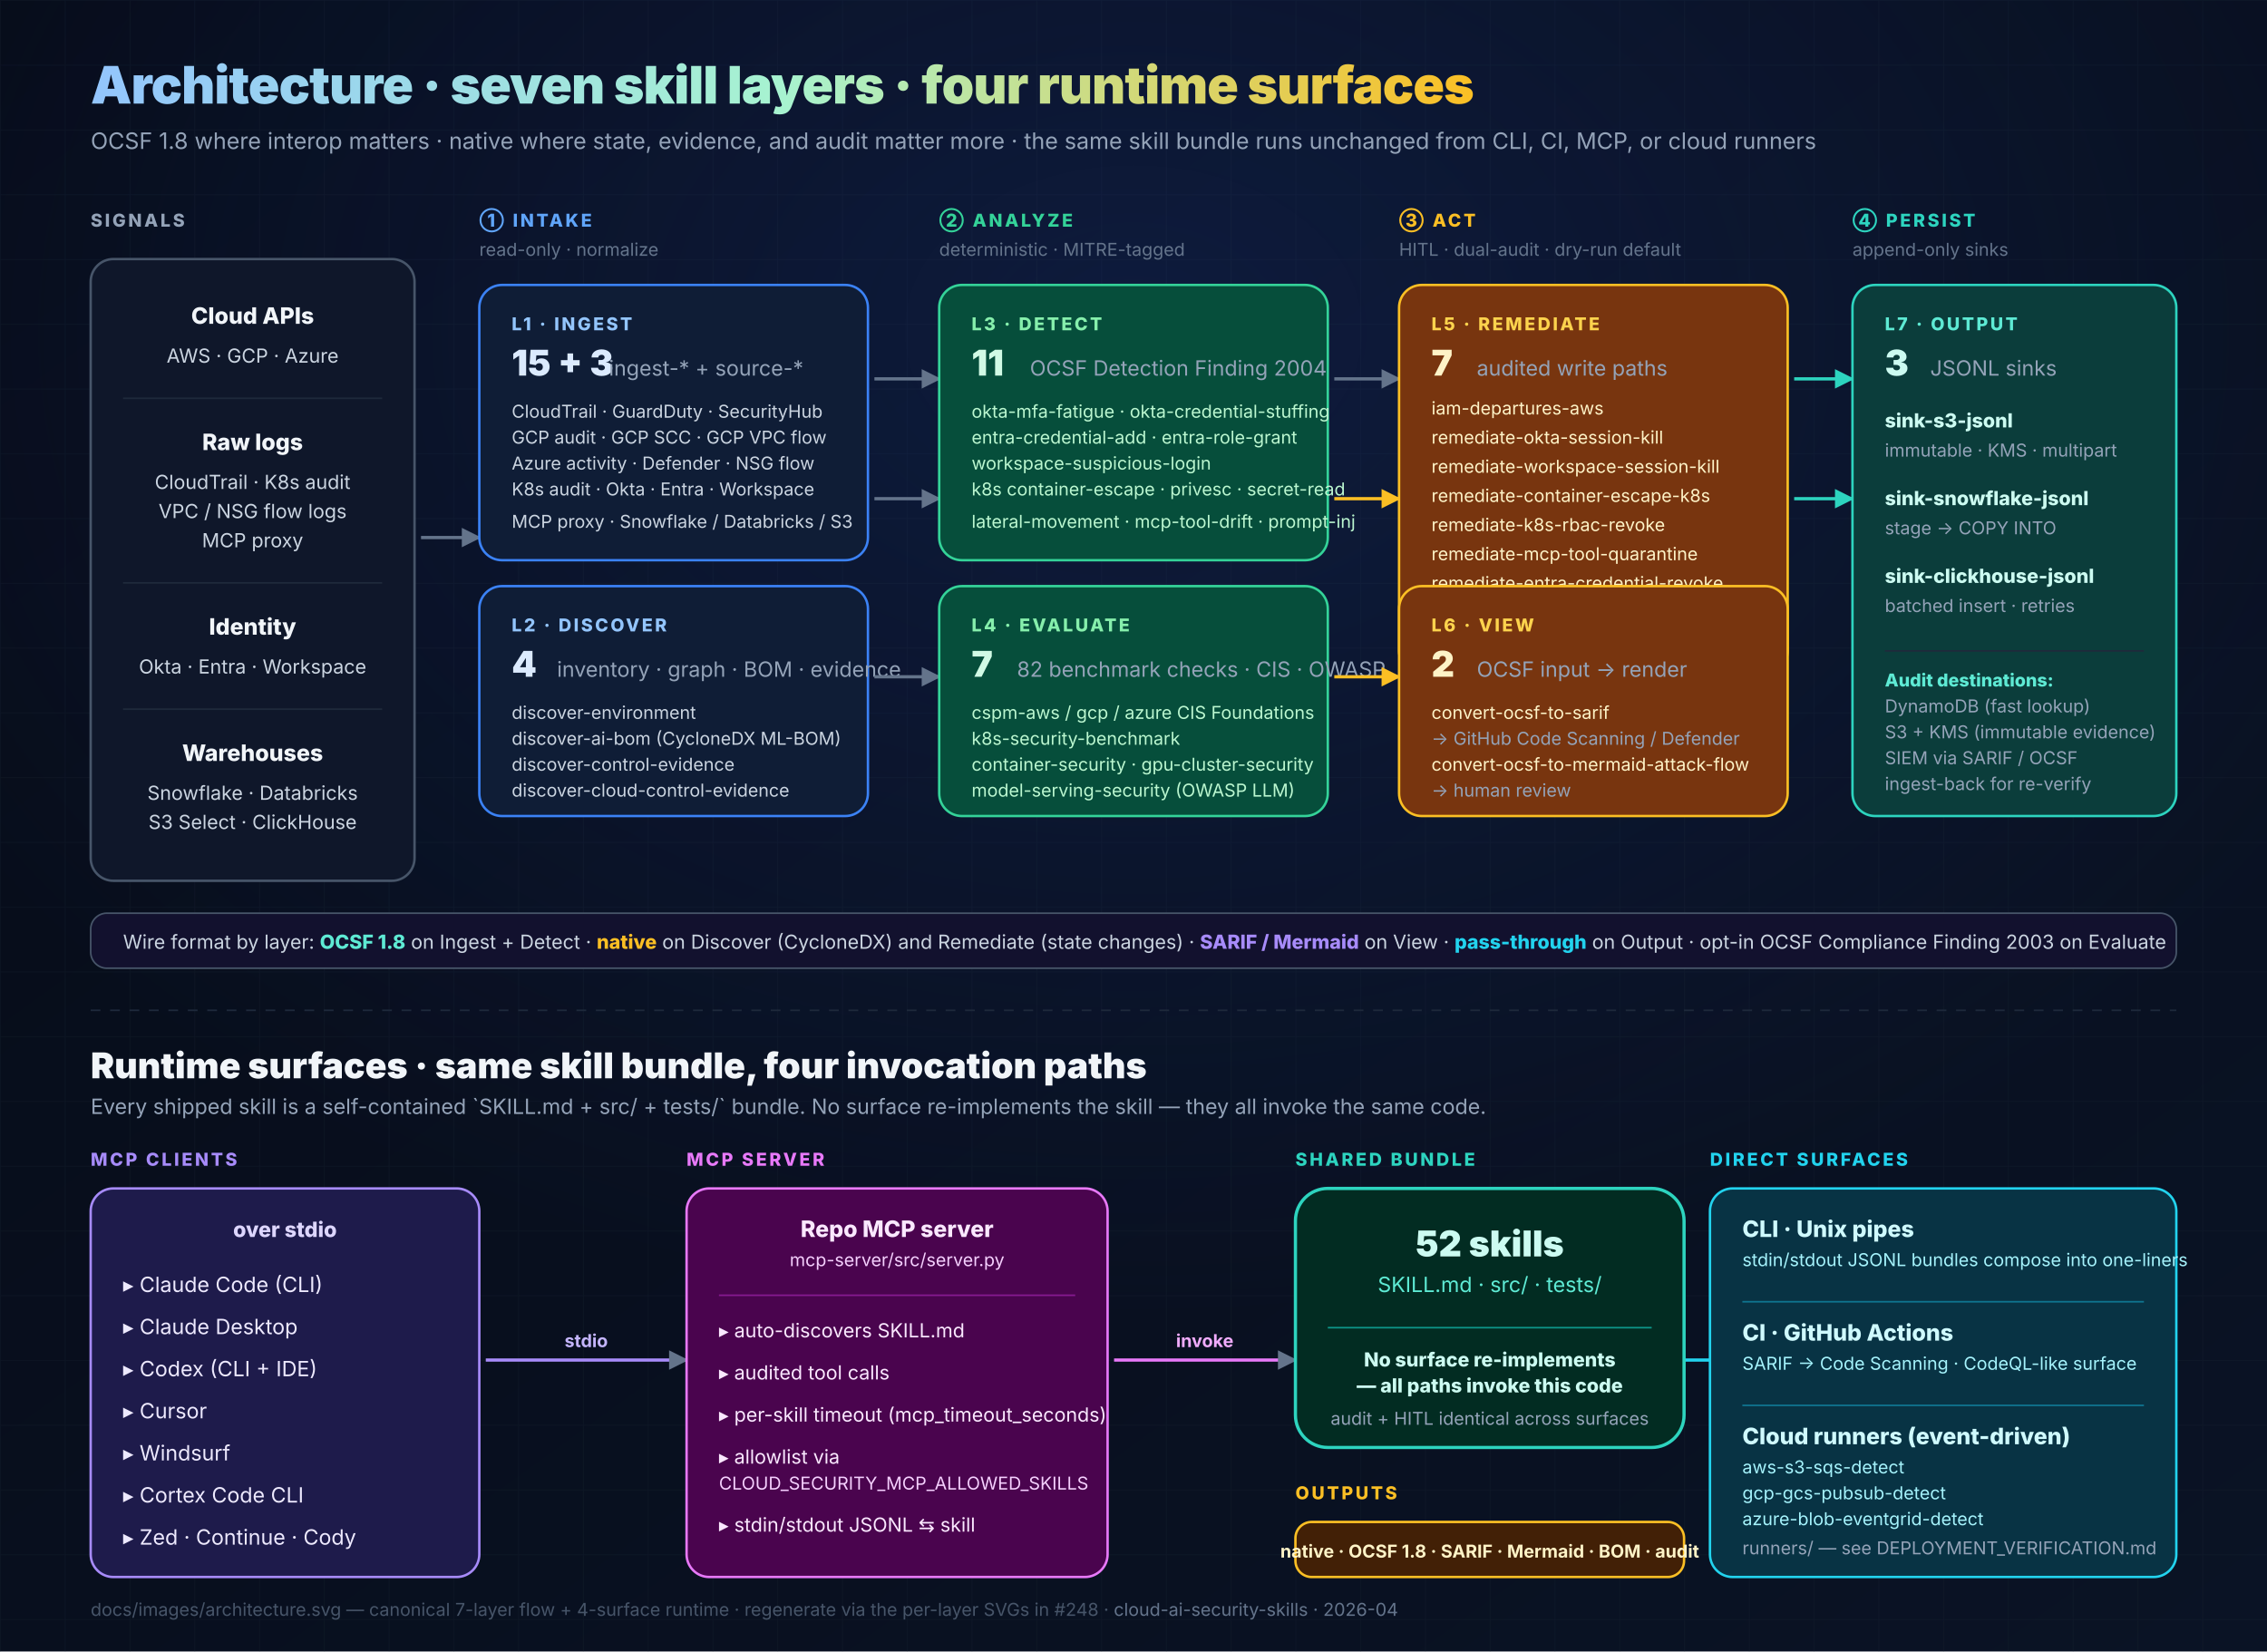
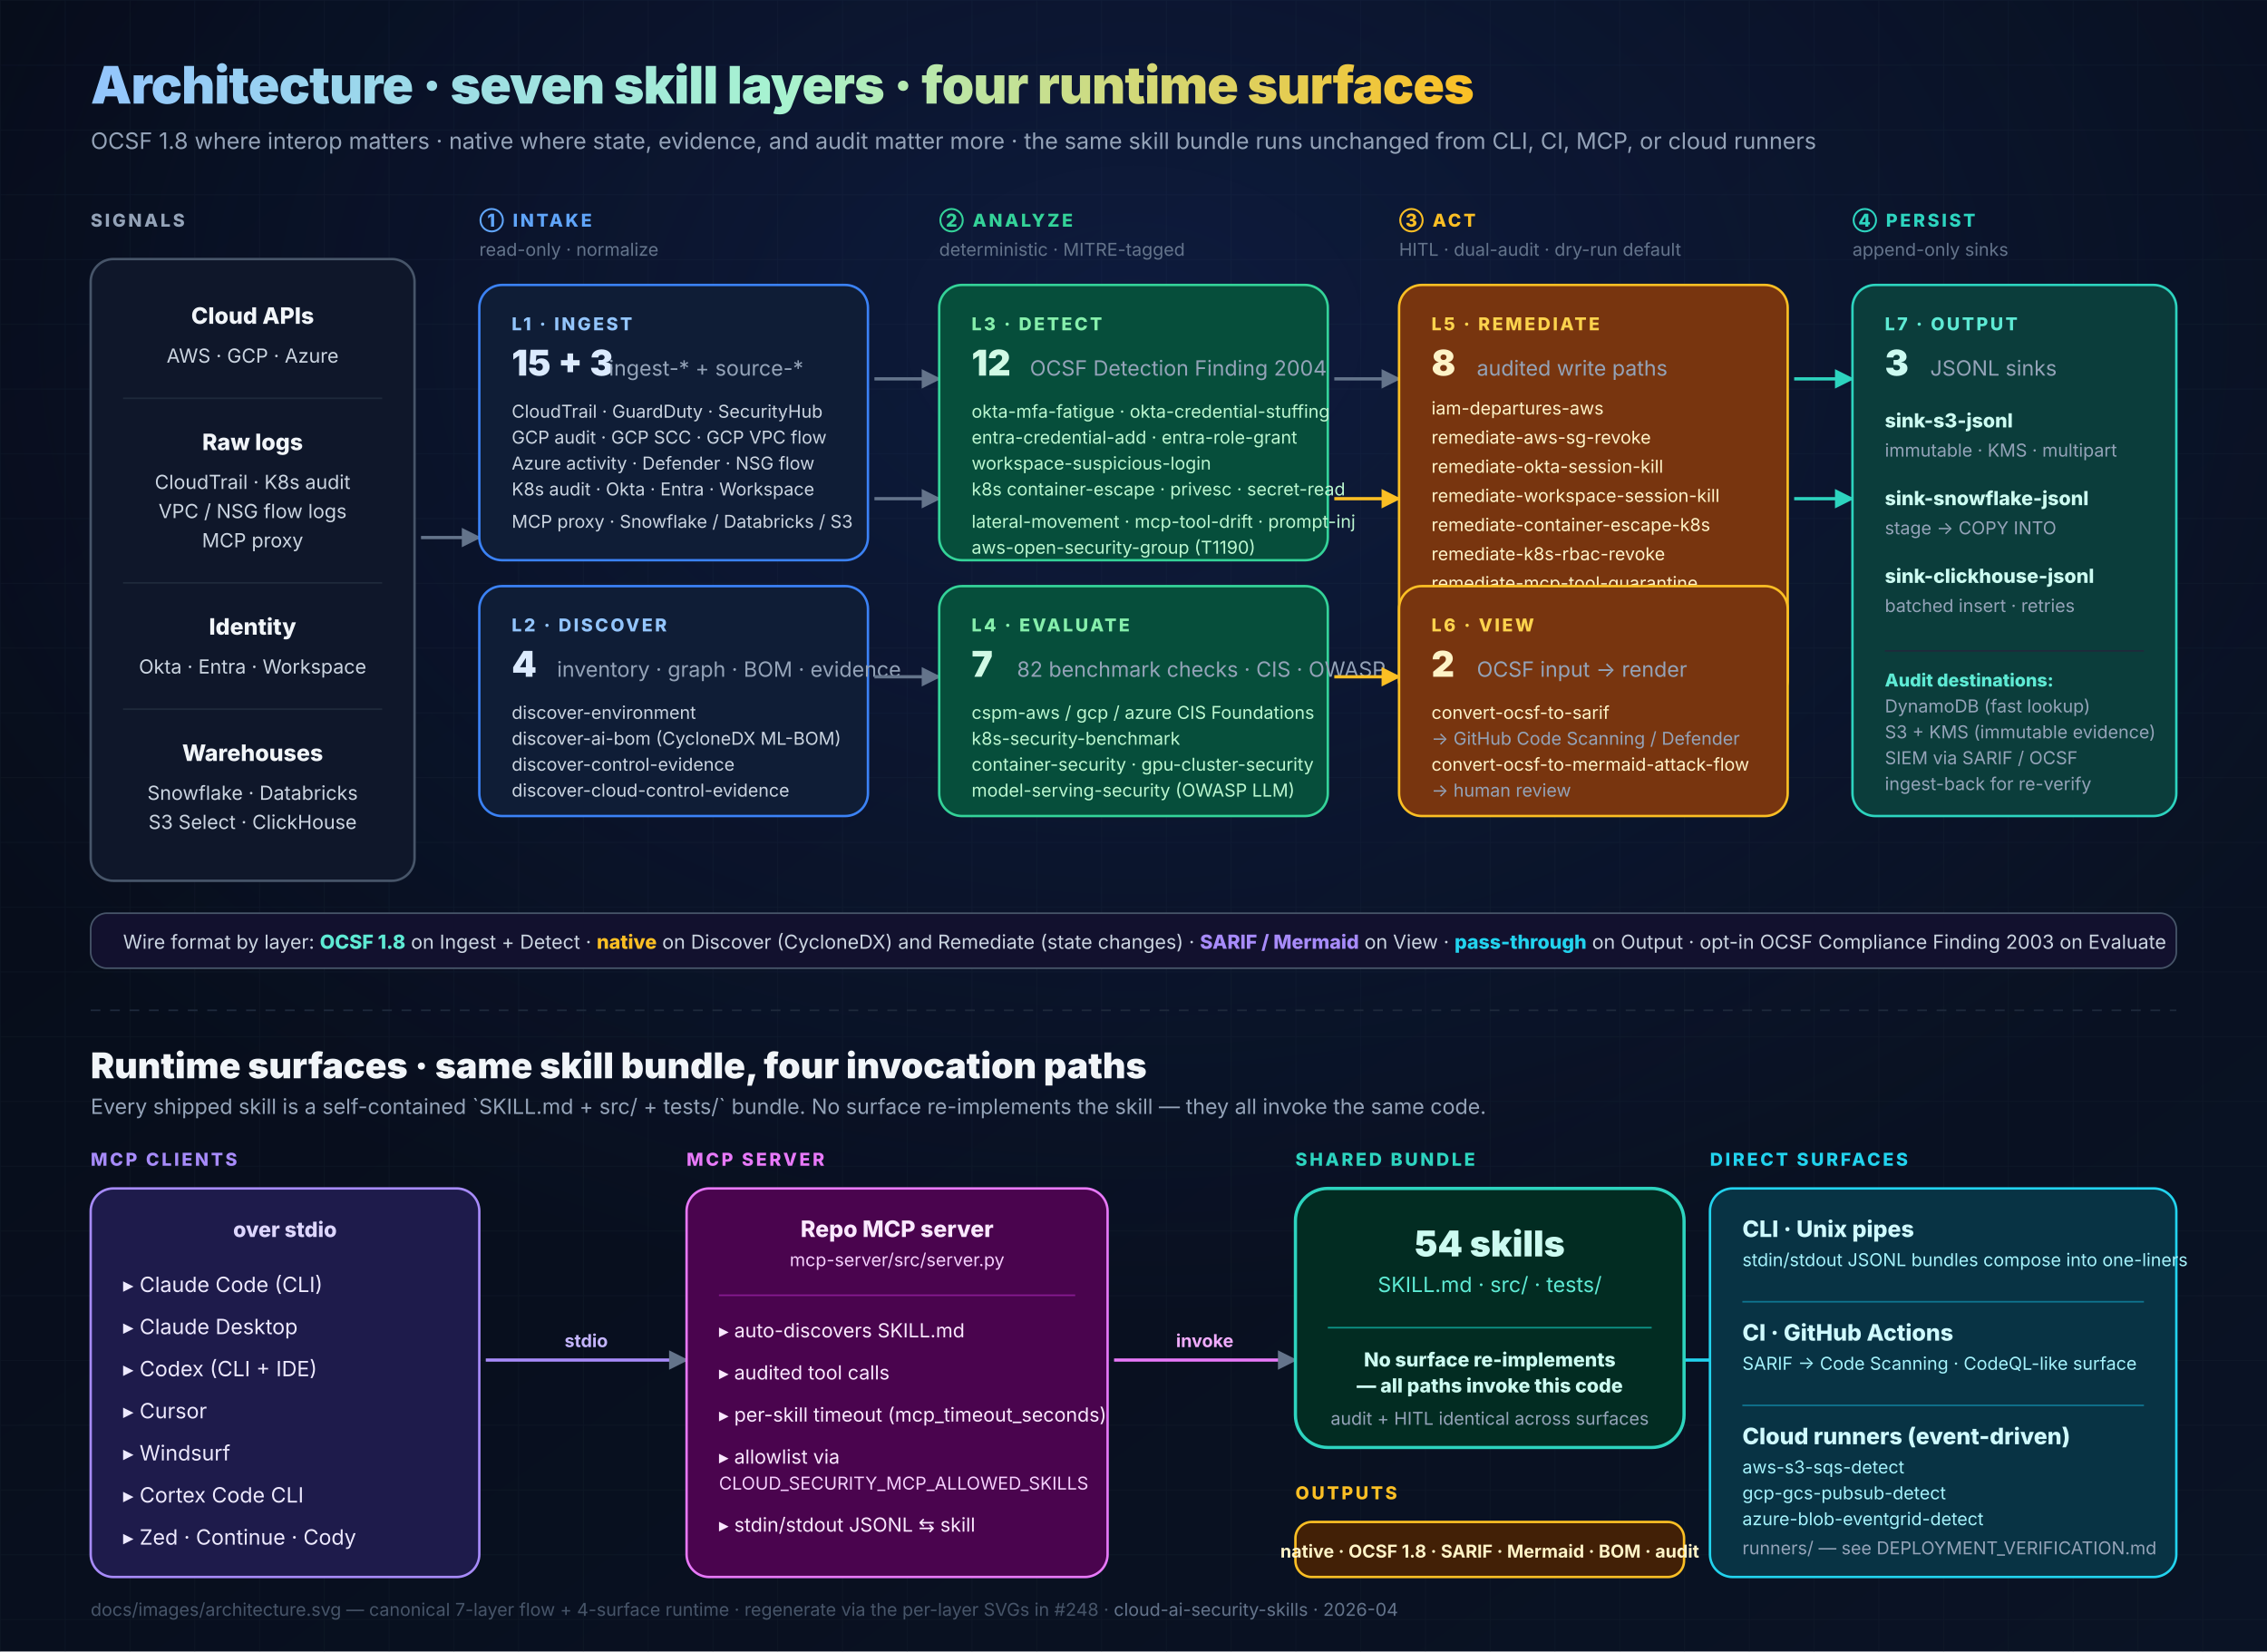
<svg xmlns="http://www.w3.org/2000/svg" width="1400" height="1020" viewBox="0 0 1400 1020" role="img" aria-labelledby="arch-title arch-desc">
  <defs>
    <linearGradient id="archBg" x1="0" y1="0" x2="1" y2="1">
      <stop offset="0%" stop-color="#060b17" />
      <stop offset="100%" stop-color="#0a1325" />
    </linearGradient>
    <radialGradient id="archGlow" cx="50%" cy="20%" r="60%">
      <stop offset="0%" stop-color="#1e3a8a" stop-opacity="0.3" />
      <stop offset="100%" stop-color="#1e3a8a" stop-opacity="0" />
    </radialGradient>
    <linearGradient id="archTitle" x1="0" y1="0" x2="1" y2="0">
      <stop offset="0%" stop-color="#93c5fd" />
      <stop offset="50%" stop-color="#a7f3d0" />
      <stop offset="100%" stop-color="#fbbf24" />
    </linearGradient>
    <pattern id="archGrid" x="0" y="0" width="40" height="40" patternUnits="userSpaceOnUse">
      <path d="M40 0H0V40" fill="none" stroke="#1e293b" stroke-opacity="0.25" stroke-width="1" />
    </pattern>
    <marker id="archArrow" viewBox="0 0 10 10" refX="9" refY="5" markerWidth="6" markerHeight="6" orient="auto">
      <path d="M 0 0 L 10 5 L 0 10 z" fill="#64748b" />
    </marker>
    <marker id="archArrowAmber" viewBox="0 0 10 10" refX="9" refY="5" markerWidth="6" markerHeight="6" orient="auto">
      <path d="M 0 0 L 10 5 L 0 10 z" fill="#fbbf24" />
    </marker>
    <marker id="archArrowTeal" viewBox="0 0 10 10" refX="9" refY="5" markerWidth="6" markerHeight="6" orient="auto">
      <path d="M 0 0 L 10 5 L 0 10 z" fill="#2dd4bf" />
    </marker>
  </defs>
  <rect width="1400" height="1020" fill="url(#archBg)" />
  <rect width="1400" height="1020" fill="url(#archGrid)" />
  <rect width="1400" height="1020" fill="url(#archGlow)" />
  <g font-family="Inter, system-ui, sans-serif">
    <text x="56" y="64" font-size="32" font-weight="900" fill="url(#archTitle)" letter-spacing="-0.5">
      Architecture · seven skill layers · four runtime surfaces
    </text>
    <text x="56" y="92" font-size="14" fill="#94a3b8">
      OCSF 1.8 where interop matters · native where state, evidence, and audit matter more · the same skill bundle runs unchanged from CLI, CI, MCP, or cloud runners
    </text>
    <g transform="translate(56,140)">
      <text x="0" y="0" font-size="11" font-weight="800" letter-spacing="1.5" fill="#94a3b8">SIGNALS</text>
      <rect x="0" y="20" width="200" height="384" rx="14" fill="#0f172a" stroke="#475569" stroke-width="1.5" />
      <text x="100" y="60" text-anchor="middle" font-size="14" font-weight="800" fill="#f1f5f9">Cloud APIs</text>
      <text x="100" y="84" text-anchor="middle" font-size="12" fill="#cbd5e1">AWS · GCP · Azure</text>
      <line x1="20" y1="106" x2="180" y2="106" stroke="#1e293b" stroke-width="1" />
      <text x="100" y="138" text-anchor="middle" font-size="14" font-weight="800" fill="#f1f5f9">Raw logs</text>
      <text x="100" y="162" text-anchor="middle" font-size="12" fill="#cbd5e1">CloudTrail · K8s audit</text>
      <text x="100" y="180" text-anchor="middle" font-size="12" fill="#cbd5e1">VPC / NSG flow logs</text>
      <text x="100" y="198" text-anchor="middle" font-size="12" fill="#cbd5e1">MCP proxy</text>
      <line x1="20" y1="220" x2="180" y2="220" stroke="#1e293b" stroke-width="1" />
      <text x="100" y="252" text-anchor="middle" font-size="14" font-weight="800" fill="#f1f5f9">Identity</text>
      <text x="100" y="276" text-anchor="middle" font-size="12" fill="#cbd5e1">Okta · Entra · Workspace</text>
      <line x1="20" y1="298" x2="180" y2="298" stroke="#1e293b" stroke-width="1" />
      <text x="100" y="330" text-anchor="middle" font-size="14" font-weight="800" fill="#f1f5f9">Warehouses</text>
      <text x="100" y="354" text-anchor="middle" font-size="12" fill="#cbd5e1">Snowflake · Databricks</text>
      <text x="100" y="372" text-anchor="middle" font-size="12" fill="#cbd5e1">S3 Select · ClickHouse</text>
    </g>
    <path d="M260,332 L296,332" stroke="#64748b" stroke-width="2" fill="none" marker-end="url(#archArrow)" />
    <g transform="translate(296,140)">
      <text x="0" y="0" font-size="11" font-weight="800" letter-spacing="1.5" fill="#60a5fa">① INTAKE</text>
      <text x="0" y="18" font-size="11" fill="#64748b">read-only · normalize</text>
      <rect x="0" y="36" width="240" height="170" rx="14" fill="#0f1d36" stroke="#3b82f6" stroke-width="1.5" />
      <text x="20" y="64" font-size="11" font-weight="800" letter-spacing="1.4" fill="#93c5fd">L1 · INGEST</text>
      <text x="20" y="92" font-size="22" font-weight="900" fill="#dbeafe">15 + 3</text>
      <text x="80" y="92" font-size="13" fill="#94a3b8">ingest-* + source-*</text>
      <text x="20" y="118" font-size="11" fill="#cbd5e1">CloudTrail · GuardDuty · SecurityHub</text>
      <text x="20" y="134" font-size="11" fill="#cbd5e1">GCP audit · GCP SCC · GCP VPC flow</text>
      <text x="20" y="150" font-size="11" fill="#cbd5e1">Azure activity · Defender · NSG flow</text>
      <text x="20" y="166" font-size="11" fill="#cbd5e1">K8s audit · Okta · Entra · Workspace</text>
      <text x="20" y="186" font-size="11" fill="#cbd5e1">MCP proxy · Snowflake / Databricks / S3</text>
      <rect x="0" y="222" width="240" height="142" rx="14" fill="#0f1d36" stroke="#3b82f6" stroke-width="1.5" />
      <text x="20" y="250" font-size="11" font-weight="800" letter-spacing="1.4" fill="#93c5fd">L2 · DISCOVER</text>
      <text x="20" y="278" font-size="22" font-weight="900" fill="#dbeafe">4</text>
      <text x="48" y="278" font-size="13" fill="#94a3b8">inventory · graph · BOM · evidence</text>
      <text x="20" y="304" font-size="11" fill="#cbd5e1">discover-environment</text>
      <text x="20" y="320" font-size="11" fill="#cbd5e1">discover-ai-bom (CycloneDX ML-BOM)</text>
      <text x="20" y="336" font-size="11" fill="#cbd5e1">discover-control-evidence</text>
      <text x="20" y="352" font-size="11" fill="#cbd5e1">discover-cloud-control-evidence</text>
    </g>
    <path d="M540,234 L580,234" stroke="#64748b" stroke-width="2" fill="none" marker-end="url(#archArrow)" />
    <path d="M540,308 L580,308" stroke="#64748b" stroke-width="2" fill="none" marker-end="url(#archArrow)" />
    <path d="M540,418 L580,418" stroke="#64748b" stroke-width="2" fill="none" marker-end="url(#archArrow)" />
    <g transform="translate(580,140)">
      <text x="0" y="0" font-size="11" font-weight="800" letter-spacing="1.5" fill="#34d399">② ANALYZE</text>
      <text x="0" y="18" font-size="11" fill="#64748b">deterministic · MITRE-tagged</text>
      <rect x="0" y="36" width="240" height="170" rx="14" fill="#064e3b" stroke="#34d399" stroke-width="1.5" />
      <text x="20" y="64" font-size="11" font-weight="800" letter-spacing="1.4" fill="#86efac">L3 · DETECT</text>
-       <text x="20" y="92" font-size="22" font-weight="900" fill="#d1fae5">11</text>
+       <text x="20" y="92" font-size="22" font-weight="900" fill="#d1fae5">12</text>
      <text x="56" y="92" font-size="13" fill="#94a3b8">OCSF Detection Finding 2004</text>
      <text x="20" y="118" font-size="11" fill="#bbf7d0">okta-mfa-fatigue · okta-credential-stuffing</text>
      <text x="20" y="134" font-size="11" fill="#bbf7d0">entra-credential-add · entra-role-grant</text>
      <text x="20" y="150" font-size="11" fill="#bbf7d0">workspace-suspicious-login</text>
      <text x="20" y="166" font-size="11" fill="#bbf7d0">k8s container-escape · privesc · secret-read</text>
      <text x="20" y="186" font-size="11" fill="#bbf7d0">lateral-movement · mcp-tool-drift · prompt-inj</text>
+       <text x="20" y="202" font-size="11" fill="#bbf7d0">aws-open-security-group (T1190)</text>
      <rect x="0" y="222" width="240" height="142" rx="14" fill="#064e3b" stroke="#34d399" stroke-width="1.5" />
      <text x="20" y="250" font-size="11" font-weight="800" letter-spacing="1.4" fill="#86efac">L4 · EVALUATE</text>
      <text x="20" y="278" font-size="22" font-weight="900" fill="#d1fae5">7</text>
      <text x="48" y="278" font-size="13" fill="#94a3b8">82 benchmark checks · CIS · OWASP</text>
      <text x="20" y="304" font-size="11" fill="#bbf7d0">cspm-aws / gcp / azure CIS Foundations</text>
      <text x="20" y="320" font-size="11" fill="#bbf7d0">k8s-security-benchmark</text>
      <text x="20" y="336" font-size="11" fill="#bbf7d0">container-security · gpu-cluster-security</text>
      <text x="20" y="352" font-size="11" fill="#bbf7d0">model-serving-security (OWASP LLM)</text>
    </g>
    <path d="M824,234 L864,234" stroke="#64748b" stroke-width="2" fill="none" marker-end="url(#archArrow)" />
    <path d="M824,308 L864,308" stroke="#fbbf24" stroke-width="2" fill="none" marker-end="url(#archArrowAmber)" />
    <path d="M824,418 L864,418" stroke="#fbbf24" stroke-width="2" fill="none" marker-end="url(#archArrowAmber)" />
    <g transform="translate(864,140)">
      <text x="0" y="0" font-size="11" font-weight="800" letter-spacing="1.5" fill="#fbbf24">③ ACT</text>
      <text x="0" y="18" font-size="11" fill="#64748b">HITL · dual-audit · dry-run default</text>
-       <rect x="0" y="36" width="240" height="240" rx="14" fill="#78350f" stroke="#fbbf24" stroke-width="1.5" />
+       <rect x="0" y="36" width="240" height="258" rx="14" fill="#78350f" stroke="#fbbf24" stroke-width="1.5" />
      <text x="20" y="64" font-size="11" font-weight="800" letter-spacing="1.4" fill="#fcd34d">L5 · REMEDIATE</text>
-       <text x="20" y="92" font-size="22" font-weight="900" fill="#fef3c7">7</text>
+       <text x="20" y="92" font-size="22" font-weight="900" fill="#fef3c7">8</text>
      <text x="48" y="92" font-size="13" fill="#94a3b8">audited write paths</text>
      <text x="20" y="116" font-size="11" fill="#fef3c7">iam-departures-aws</text>
-       <text x="20" y="134" font-size="11" fill="#fef3c7">remediate-okta-session-kill</text>
-       <text x="20" y="152" font-size="11" fill="#fef3c7">remediate-workspace-session-kill</text>
-       <text x="20" y="170" font-size="11" fill="#fef3c7">remediate-container-escape-k8s</text>
-       <text x="20" y="188" font-size="11" fill="#fef3c7">remediate-k8s-rbac-revoke</text>
-       <text x="20" y="206" font-size="11" fill="#fef3c7">remediate-mcp-tool-quarantine</text>
-       <text x="20" y="224" font-size="11" fill="#fef3c7">remediate-entra-credential-revoke</text>
-       <text x="20" y="242" font-size="11" fill="#94a3b8">  HITL · dry-run · dual audit</text>
+       <text x="20" y="134" font-size="11" fill="#fef3c7">remediate-aws-sg-revoke</text>
+       <text x="20" y="152" font-size="11" fill="#fef3c7">remediate-okta-session-kill</text>
+       <text x="20" y="170" font-size="11" fill="#fef3c7">remediate-workspace-session-kill</text>
+       <text x="20" y="188" font-size="11" fill="#fef3c7">remediate-container-escape-k8s</text>
+       <text x="20" y="206" font-size="11" fill="#fef3c7">remediate-k8s-rbac-revoke</text>
+       <text x="20" y="224" font-size="11" fill="#fef3c7">remediate-mcp-tool-quarantine</text>
+       <text x="20" y="242" font-size="11" fill="#fef3c7">remediate-entra-credential-revoke</text>
+       <text x="20" y="260" font-size="11" fill="#94a3b8">  HITL · dry-run · dual audit</text>
      <rect x="0" y="222" width="240" height="142" rx="14" fill="#78350f" stroke="#fbbf24" stroke-width="1.5" />
      <text x="20" y="250" font-size="11" font-weight="800" letter-spacing="1.4" fill="#fcd34d">L6 · VIEW</text>
      <text x="20" y="278" font-size="22" font-weight="900" fill="#fef3c7">2</text>
      <text x="48" y="278" font-size="13" fill="#94a3b8">OCSF input → render</text>
      <text x="20" y="304" font-size="11" fill="#fef3c7">convert-ocsf-to-sarif</text>
      <text x="20" y="320" font-size="11" fill="#94a3b8">  → GitHub Code Scanning / Defender</text>
      <text x="20" y="336" font-size="11" fill="#fef3c7">convert-ocsf-to-mermaid-attack-flow</text>
      <text x="20" y="352" font-size="11" fill="#94a3b8">  → human review</text>
    </g>
    <path d="M1108,234 L1144,234" stroke="#2dd4bf" stroke-width="2" fill="none" marker-end="url(#archArrowTeal)" />
    <path d="M1108,308 L1144,308" stroke="#2dd4bf" stroke-width="2" fill="none" marker-end="url(#archArrowTeal)" />
    <g transform="translate(1144,140)">
      <text x="0" y="0" font-size="11" font-weight="800" letter-spacing="1.5" fill="#2dd4bf">④ PERSIST</text>
      <text x="0" y="18" font-size="11" fill="#64748b">append-only sinks</text>
      <rect x="0" y="36" width="200" height="328" rx="14" fill="#0b3d3b" stroke="#2dd4bf" stroke-width="1.5" />
      <text x="20" y="64" font-size="11" font-weight="800" letter-spacing="1.4" fill="#5eead4">L7 · OUTPUT</text>
      <text x="20" y="92" font-size="22" font-weight="900" fill="#ccfbf1">3</text>
      <text x="48" y="92" font-size="13" fill="#94a3b8">JSONL sinks</text>
      <text x="20" y="124" font-size="12" font-weight="800" fill="#ccfbf1">sink-s3-jsonl</text>
      <text x="20" y="142" font-size="11" fill="#94a3b8">immutable · KMS · multipart</text>
      <text x="20" y="172" font-size="12" font-weight="800" fill="#ccfbf1">sink-snowflake-jsonl</text>
      <text x="20" y="190" font-size="11" fill="#94a3b8">stage → COPY INTO</text>
      <text x="20" y="220" font-size="12" font-weight="800" fill="#ccfbf1">sink-clickhouse-jsonl</text>
      <text x="20" y="238" font-size="11" fill="#94a3b8">batched insert · retries</text>
      <line x1="20" y1="262" x2="180" y2="262" stroke="#1e293b" stroke-width="1" />
      <text x="20" y="284" font-size="11" font-weight="800" fill="#5eead4">Audit destinations:</text>
      <text x="20" y="300" font-size="11" fill="#94a3b8">DynamoDB (fast lookup)</text>
      <text x="20" y="316" font-size="11" fill="#94a3b8">S3 + KMS (immutable evidence)</text>
      <text x="20" y="332" font-size="11" fill="#94a3b8">SIEM via SARIF / OCSF</text>
      <text x="20" y="348" font-size="11" fill="#94a3b8">ingest-back for re-verify</text>
    </g>
    <g transform="translate(56,564)">
      <rect x="0" y="0" width="1288" height="34" rx="10" fill="#12112e" stroke="#475569" stroke-width="1" />
      <text x="20" y="22" font-size="12" fill="#cbd5e1">
        Wire format by layer: <tspan font-weight="800" fill="#5eead4">OCSF 1.8</tspan> on Ingest + Detect ·
        <tspan font-weight="800" fill="#fbbf24">native</tspan> on Discover (CycloneDX) and Remediate (state changes) ·
        <tspan font-weight="800" fill="#a78bfa">SARIF / Mermaid</tspan> on View ·
        <tspan font-weight="800" fill="#22d3ee">pass-through</tspan> on Output ·
        opt-in OCSF Compliance Finding 2003 on Evaluate
      </text>
    </g>
    <line x1="56" y1="624" x2="1344" y2="624" stroke="#1e293b" stroke-width="1" stroke-dasharray="6 6" />
    <text x="56" y="666" font-size="22" font-weight="900" fill="#f1f5f9">
      Runtime surfaces · same skill bundle, four invocation paths
    </text>
    <text x="56" y="688" font-size="13" fill="#94a3b8">
      Every shipped skill is a self-contained `SKILL.md + src/ + tests/` bundle. No surface re-implements the skill — they all invoke the same code.
    </text>
    <g transform="translate(56,720)">
      <text x="0" y="0" font-size="11" font-weight="800" letter-spacing="1.5" fill="#a78bfa">MCP CLIENTS</text>
      <rect x="0" y="14" width="240" height="240" rx="14" fill="#1e1b4b" stroke="#a78bfa" stroke-width="1.5" />
      <text x="120" y="44" text-anchor="middle" font-size="13" font-weight="800" fill="#ddd6fe">over stdio</text>
      <g font-size="13" fill="#ede9fe">
        <text x="20" y="78">▸ Claude Code (CLI)</text>
        <text x="20" y="104">▸ Claude Desktop</text>
        <text x="20" y="130">▸ Codex (CLI + IDE)</text>
        <text x="20" y="156">▸ Cursor</text>
        <text x="20" y="182">▸ Windsurf</text>
        <text x="20" y="208">▸ Cortex Code CLI</text>
        <text x="20" y="234">▸ Zed · Continue · Cody</text>
      </g>
    </g>
    <path d="M300,840 L424,840" stroke="#a78bfa" stroke-width="2" fill="none" marker-end="url(#archArrow)" />
    <text x="362" y="832" text-anchor="middle" font-size="11" font-weight="700" fill="#c4b5fd">stdio</text>
    <g transform="translate(424,720)">
      <text x="0" y="0" font-size="11" font-weight="800" letter-spacing="1.5" fill="#e879f9">MCP SERVER</text>
      <rect x="0" y="14" width="260" height="240" rx="14" fill="#4a044e" stroke="#e879f9" stroke-width="1.5" />
      <text x="130" y="44" text-anchor="middle" font-size="14" font-weight="800" fill="#fae8ff">Repo MCP server</text>
      <text x="130" y="62" text-anchor="middle" font-size="11" fill="#f5d0fe">mcp-server/src/server.py</text>
      <line x1="20" y1="80" x2="240" y2="80" stroke="#86198f" stroke-width="1" />
      <g font-size="12" fill="#fae8ff">
        <text x="20" y="106">▸ auto-discovers SKILL.md</text>
        <text x="20" y="132">▸ audited tool calls</text>
        <text x="20" y="158">▸ per-skill timeout (mcp_timeout_seconds)</text>
        <text x="20" y="184">▸ allowlist via</text>
        <text x="20" y="200" font-size="11" fill="#f5d0fe">  CLOUD_SECURITY_MCP_ALLOWED_SKILLS</text>
        <text x="20" y="226">▸ stdin/stdout JSONL ⇆ skill</text>
      </g>
    </g>
    <path d="M688,840 L800,840" stroke="#e879f9" stroke-width="2" fill="none" marker-end="url(#archArrow)" />
    <text x="744" y="832" text-anchor="middle" font-size="11" font-weight="700" fill="#f0abfc">invoke</text>
    <g transform="translate(1056,720)">
      <text x="0" y="0" font-size="11" font-weight="800" letter-spacing="1.5" fill="#22d3ee">DIRECT SURFACES</text>
      <rect x="0" y="14" width="288" height="240" rx="14" fill="#083344" stroke="#22d3ee" stroke-width="1.5" />
      <text x="20" y="44" font-size="14" font-weight="800" fill="#cffafe">CLI · Unix pipes</text>
      <text x="20" y="62" font-size="11" fill="#a5f3fc">stdin/stdout JSONL bundles compose into one-liners</text>
      <line x1="20" y1="84" x2="268" y2="84" stroke="#0e7490" stroke-width="1" />
      <text x="20" y="108" font-size="14" font-weight="800" fill="#cffafe">CI · GitHub Actions</text>
      <text x="20" y="126" font-size="11" fill="#a5f3fc">SARIF → Code Scanning · CodeQL-like surface</text>
      <line x1="20" y1="148" x2="268" y2="148" stroke="#0e7490" stroke-width="1" />
      <text x="20" y="172" font-size="14" font-weight="800" fill="#cffafe">Cloud runners (event-driven)</text>
      <text x="20" y="190" font-size="11" fill="#a5f3fc">aws-s3-sqs-detect</text>
      <text x="20" y="206" font-size="11" fill="#a5f3fc">gcp-gcs-pubsub-detect</text>
      <text x="20" y="222" font-size="11" fill="#a5f3fc">azure-blob-eventgrid-detect</text>
      <text x="20" y="240" font-size="11" fill="#94a3b8">runners/ — see DEPLOYMENT_VERIFICATION.md</text>
    </g>
    <path d="M1056,840 C 1000,840 980,840 960,840" stroke="#22d3ee" stroke-width="2" fill="none" marker-end="url(#archArrow)" />
    <g transform="translate(800,720)">
      <text x="0" y="0" font-size="11" font-weight="800" letter-spacing="1.5" fill="#2dd4bf">SHARED BUNDLE</text>
      <rect x="0" y="14" width="240" height="160" rx="20" fill="#022c22" stroke="#2dd4bf" stroke-width="2" />
-       <text x="120" y="56" text-anchor="middle" font-size="22" font-weight="900" fill="#ccfbf1">52 skills</text>
+       <text x="120" y="56" text-anchor="middle" font-size="22" font-weight="900" fill="#ccfbf1">54 skills</text>
      <text x="120" y="78" text-anchor="middle" font-size="13" fill="#5eead4">SKILL.md · src/ · tests/</text>
      <line x1="20" y1="100" x2="220" y2="100" stroke="#0d9488" stroke-width="1" />
      <text x="120" y="124" text-anchor="middle" font-size="12" font-weight="800" fill="#ccfbf1">No surface re-implements</text>
      <text x="120" y="140" text-anchor="middle" font-size="12" font-weight="800" fill="#ccfbf1">— all paths invoke this code</text>
      <text x="120" y="160" text-anchor="middle" font-size="11" fill="#94a3b8">audit + HITL identical across surfaces</text>
      <text x="0" y="206" font-size="11" font-weight="800" letter-spacing="1.5" fill="#fbbf24">OUTPUTS</text>
      <rect x="0" y="220" width="240" height="34" rx="10" fill="#422006" stroke="#fbbf24" stroke-width="1.5" />
      <text x="120" y="242" text-anchor="middle" font-size="11" font-weight="700" fill="#fef3c7">native · OCSF 1.8 · SARIF · Mermaid · BOM · audit</text>
    </g>
    <text x="56" y="998" font-size="11" fill="#475569">
      docs/images/architecture.svg — canonical 7-layer flow + 4-surface runtime · regenerate via the per-layer SVGs in #248 ·
      <tspan fill="#64748b">cloud-ai-security-skills · 2026-04</tspan>
    </text>
  </g>
</svg>
